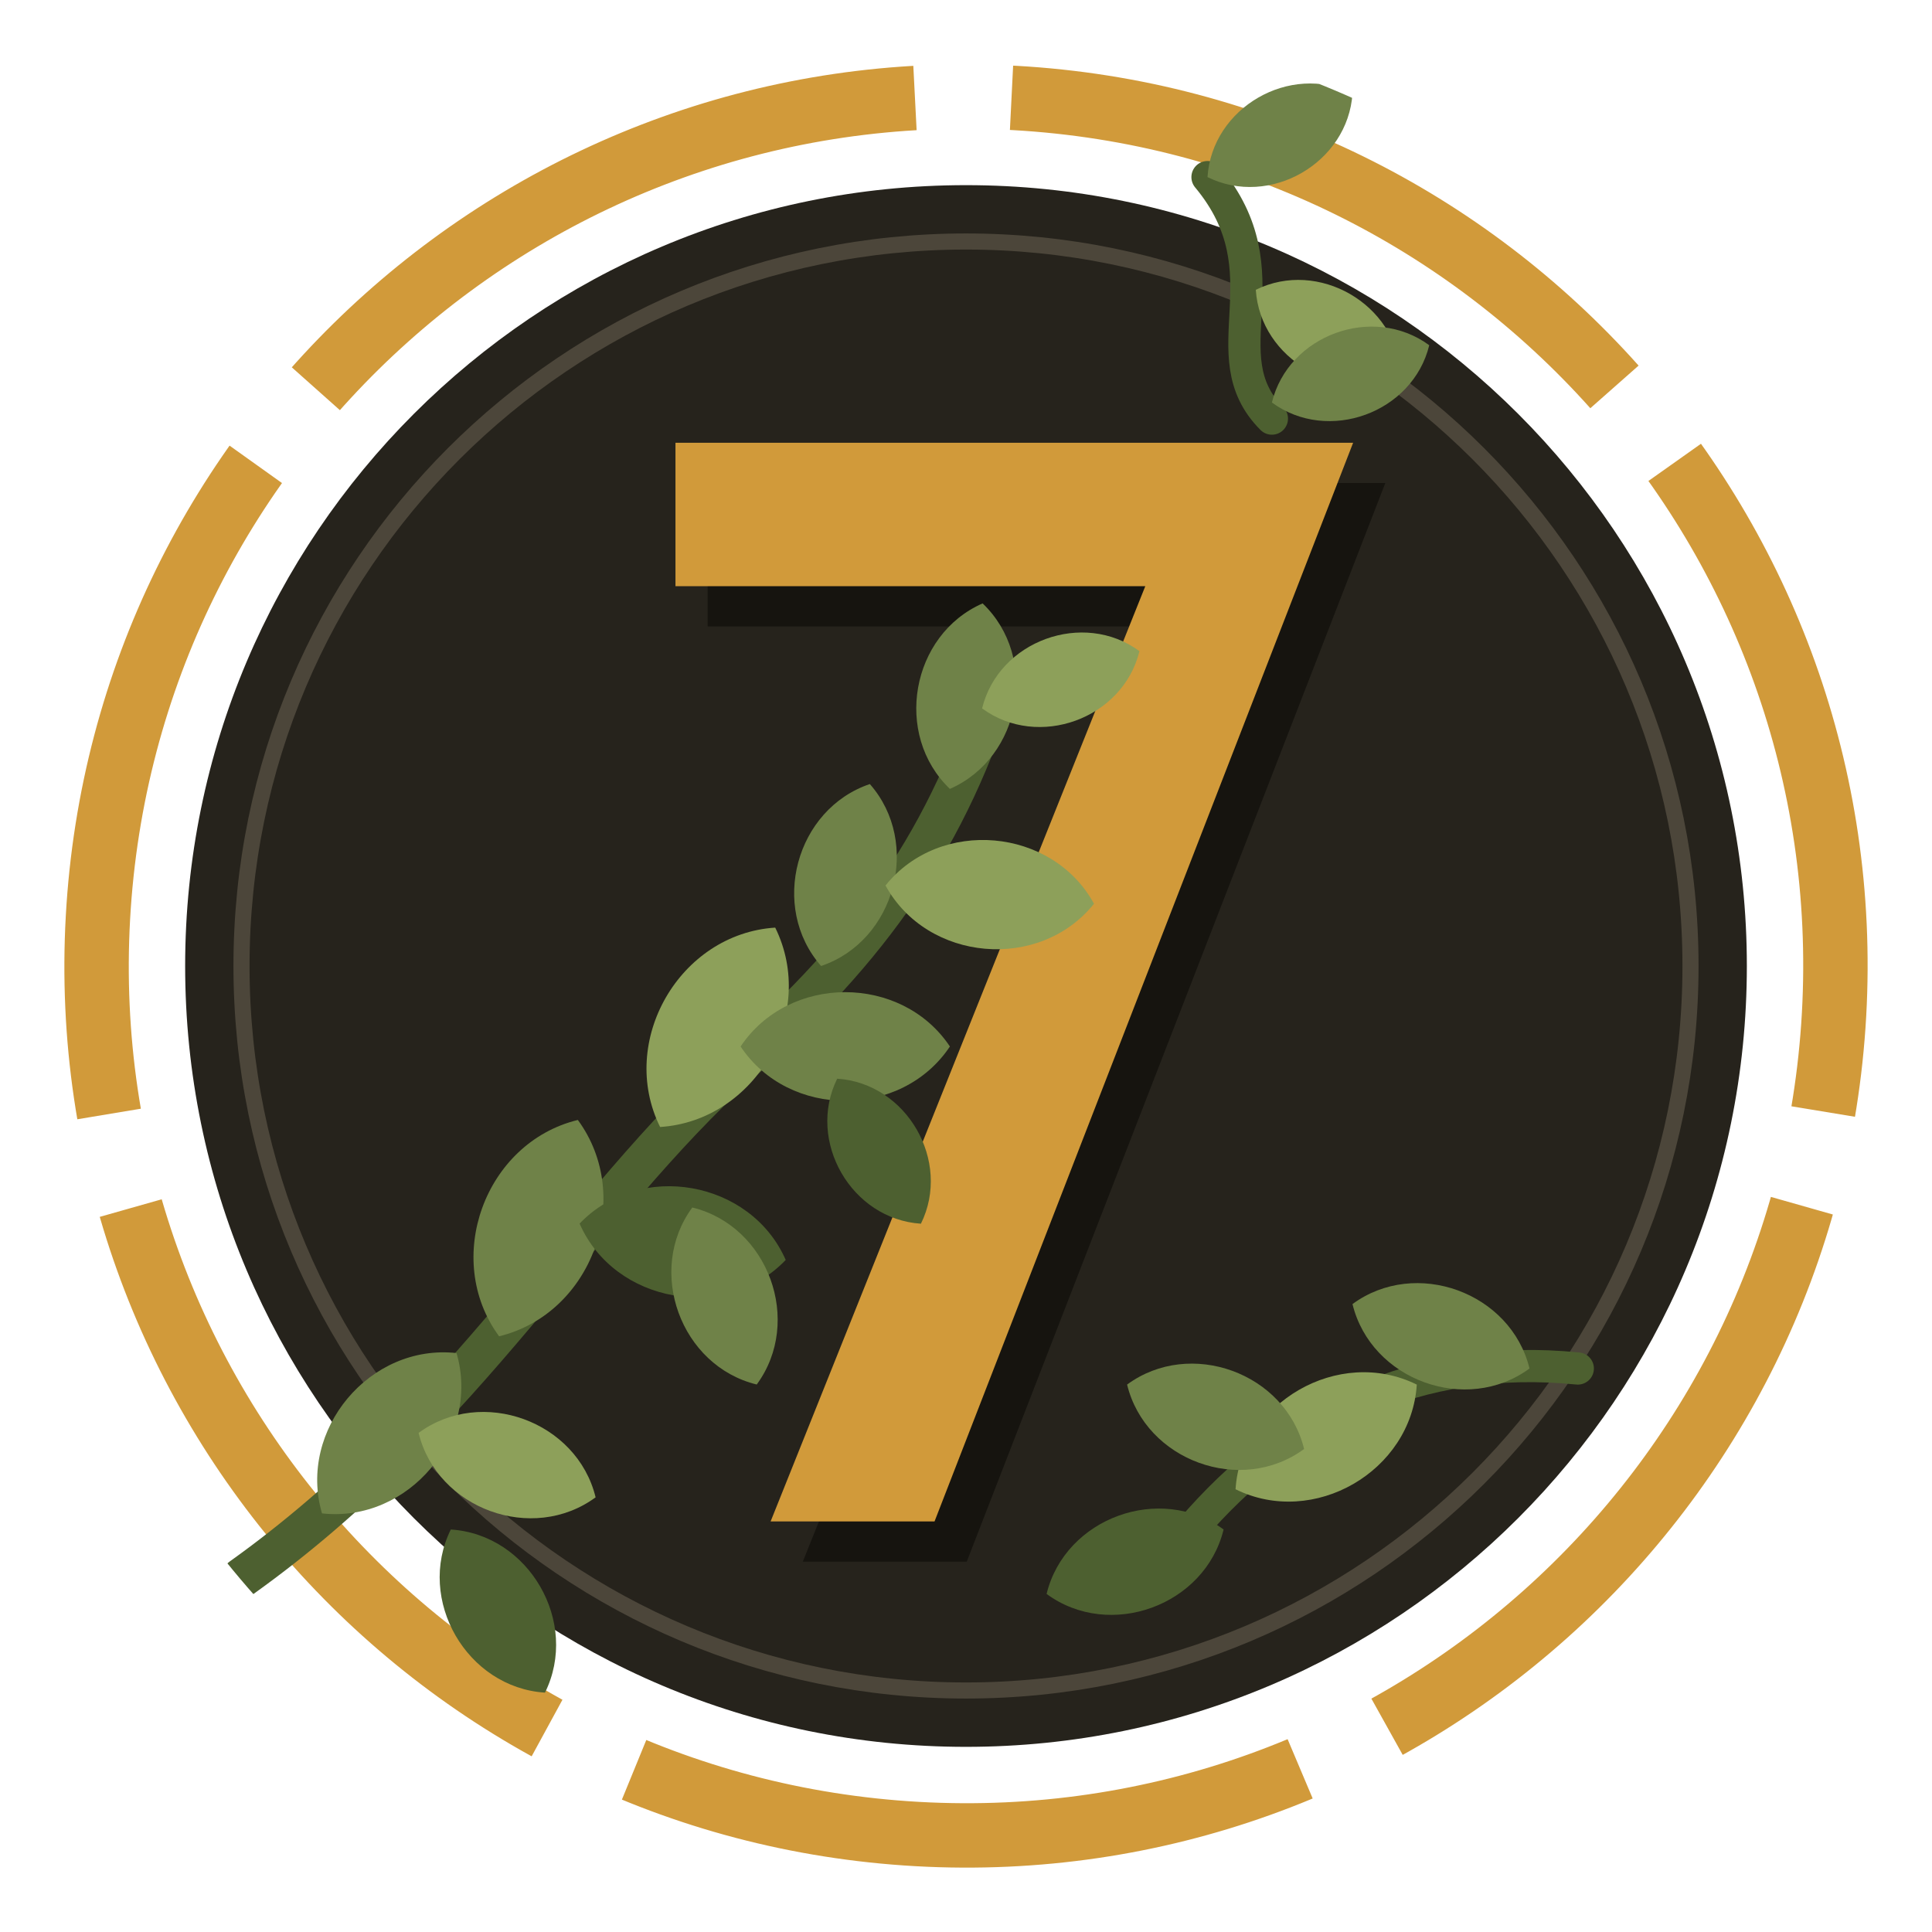
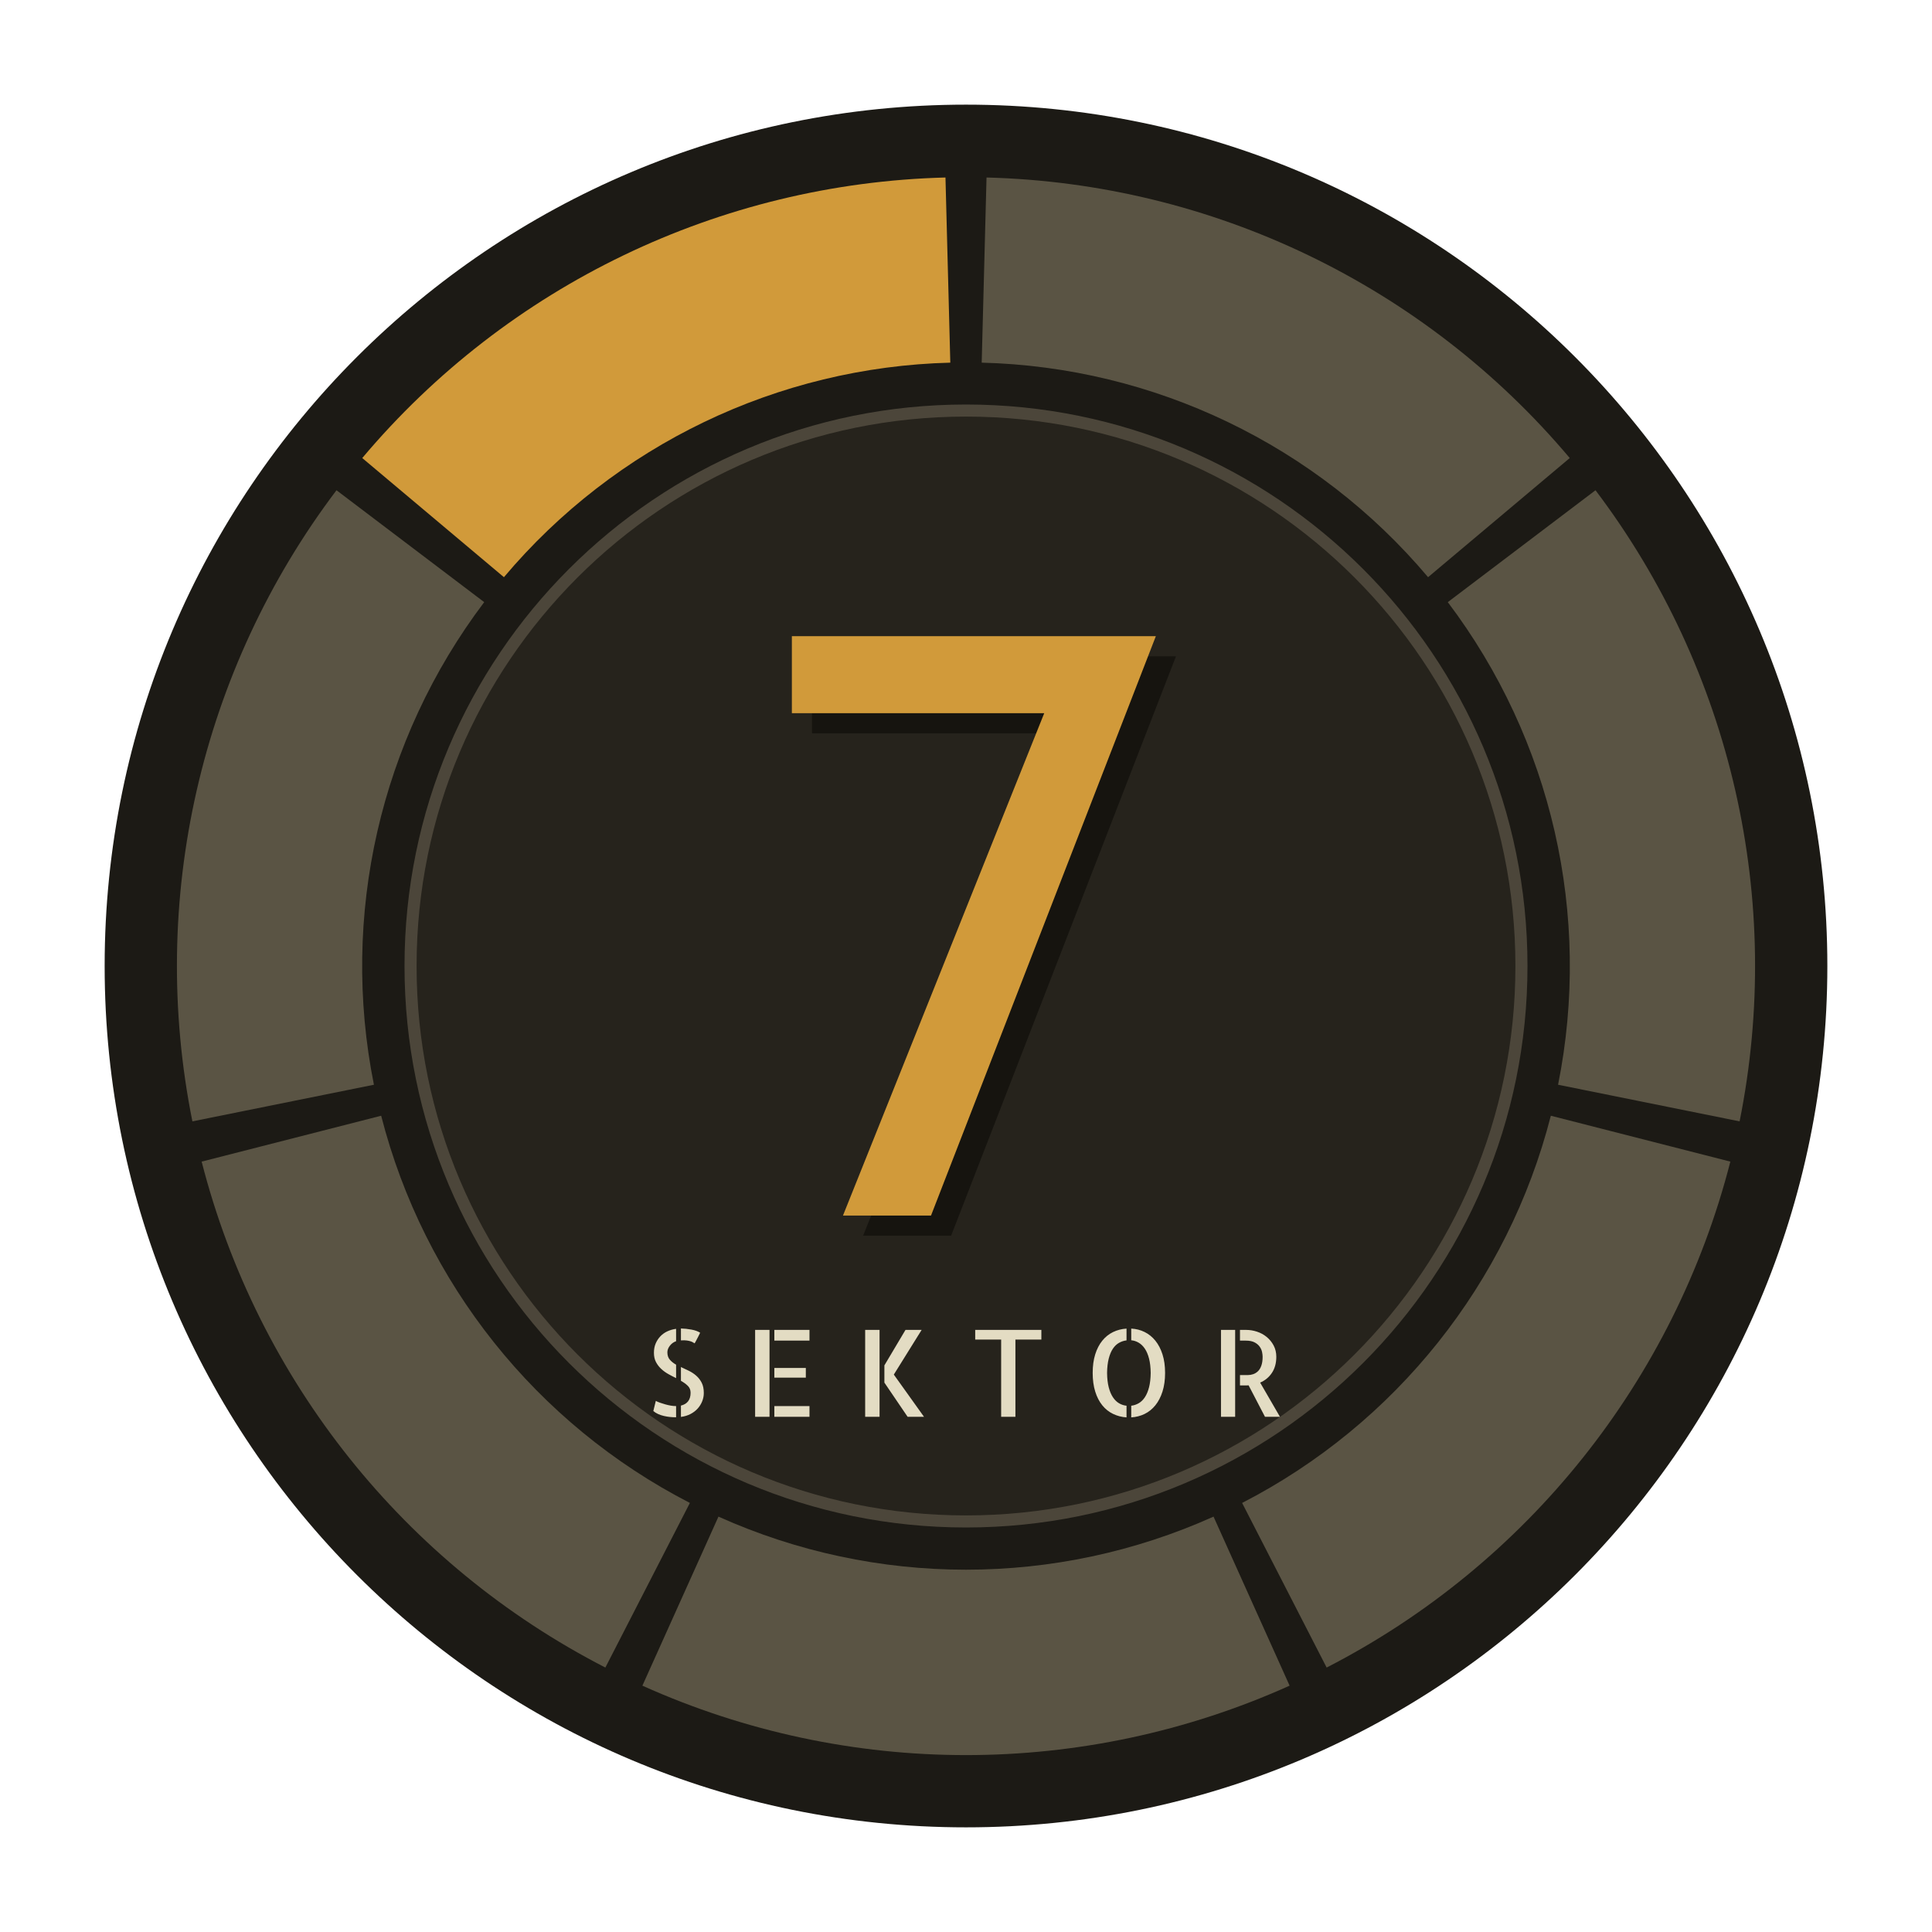
- <svg xmlns="http://www.w3.org/2000/svg" viewBox="0 0 240 240" width="240" height="240">
-   <circle cx="120" cy="120" r="108" fill="none" stroke="#d19a3a" stroke-width="8" stroke-dasharray="84.9 12" transform="rotate(-86.8 120 120)" />
-   <circle cx="120" cy="120" r="97" fill="#26231c" />
-   <circle cx="120" cy="120" r="90" fill="none" stroke="#4c463a" stroke-width="2" />
-   <path d="M95.727 189.0 142.273 72.818H83.909V55.0H168.091L116.091 189.0Z" transform="translate(4 5)" fill="#0f0e0a" opacity="0.7" />
-   <path d="M95.727 189.0 142.273 72.818H83.909V55.0H168.091L116.091 189.0Z" fill="#d19a3a" />
-   <clipPath id="cp">
-     <circle cx="120" cy="120" r="118" />
-   </clipPath>
-   <g clip-path="url(#cp)">
-     <path d="M30,196 C58,176 72,150 92,132 C108,118 118,104 124,84" fill="none" stroke="#4d6030" stroke-width="5" stroke-linecap="round" />
-     <path d="M196,170 C176,168 160,176 148,190" fill="none" stroke="#4d6030" stroke-width="4" stroke-linecap="round" />
-     <path transform="translate(40.0 188.0) rotate(-50) scale(1.0)" d="M0,0 C6,-9 20,-9 26,0 C20,9 6,9 0,0 Z" fill="#6f8248" />
-     <path transform="translate(52.0 178.0) rotate(20) scale(0.9)" d="M0,0 C6,-9 20,-9 26,0 C20,9 6,9 0,0 Z" fill="#8da05a" />
-     <path transform="translate(62.0 166.0) rotate(-70) scale(1.1)" d="M0,0 C6,-9 20,-9 26,0 C20,9 6,9 0,0 Z" fill="#6f8248" />
-     <path transform="translate(72.0 152.0) rotate(10) scale(1.0)" d="M0,0 C6,-9 20,-9 26,0 C20,9 6,9 0,0 Z" fill="#4d6030" />
-     <path transform="translate(82.0 140.0) rotate(-60) scale(1.1)" d="M0,0 C6,-9 20,-9 26,0 C20,9 6,9 0,0 Z" fill="#8da05a" />
-     <path transform="translate(92.0 130.0) rotate(0) scale(1.0)" d="M0,0 C6,-9 20,-9 26,0 C20,9 6,9 0,0 Z" fill="#6f8248" />
-     <path transform="translate(102.0 120.0) rotate(-75) scale(0.9)" d="M0,0 C6,-9 20,-9 26,0 C20,9 6,9 0,0 Z" fill="#6f8248" />
-     <path transform="translate(110.0 110.0) rotate(5) scale(1.0)" d="M0,0 C6,-9 20,-9 26,0 C20,9 6,9 0,0 Z" fill="#8da05a" />
-     <path transform="translate(118.0 98.0) rotate(-80) scale(0.9)" d="M0,0 C6,-9 20,-9 26,0 C20,9 6,9 0,0 Z" fill="#6f8248" />
-     <path transform="translate(122.0 88.0) rotate(-20) scale(0.8)" d="M0,0 C6,-9 20,-9 26,0 C20,9 6,9 0,0 Z" fill="#8da05a" />
-     <path transform="translate(56.0 190.0) rotate(60) scale(0.9)" d="M0,0 C6,-9 20,-9 26,0 C20,9 6,9 0,0 Z" fill="#4d6030" />
-     <path transform="translate(86.0 150.0) rotate(70) scale(0.9)" d="M0,0 C6,-9 20,-9 26,0 C20,9 6,9 0,0 Z" fill="#6f8248" />
-     <path transform="translate(104.0 134.0) rotate(60) scale(0.8)" d="M0,0 C6,-9 20,-9 26,0 C20,9 6,9 0,0 Z" fill="#4d6030" />
-     <path transform="translate(190.0 170.0) rotate(200) scale(0.9)" d="M0,0 C6,-9 20,-9 26,0 C20,9 6,9 0,0 Z" fill="#6f8248" />
-     <path transform="translate(176.0 172.0) rotate(150) scale(1.0)" d="M0,0 C6,-9 20,-9 26,0 C20,9 6,9 0,0 Z" fill="#8da05a" />
-     <path transform="translate(162.0 180.0) rotate(200) scale(0.9)" d="M0,0 C6,-9 20,-9 26,0 C20,9 6,9 0,0 Z" fill="#6f8248" />
-     <path transform="translate(152.0 190.0) rotate(160) scale(0.9)" d="M0,0 C6,-9 20,-9 26,0 C20,9 6,9 0,0 Z" fill="#4d6030" />
-     <path d="M150,22 C160,34 150,44 158,52" fill="none" stroke="#4d6030" stroke-width="4" stroke-linecap="round" />
-     <path transform="translate(150.0 22.0) rotate(-30) scale(0.8)" d="M0,0 C6,-9 20,-9 26,0 C20,9 6,9 0,0 Z" fill="#6f8248" />
-     <path transform="translate(156.0 36.0) rotate(30) scale(0.8)" d="M0,0 C6,-9 20,-9 26,0 C20,9 6,9 0,0 Z" fill="#8da05a" />
-     <path transform="translate(158.0 50.0) rotate(-20) scale(0.8)" d="M0,0 C6,-9 20,-9 26,0 C20,9 6,9 0,0 Z" fill="#6f8248" />
+ <svg xmlns="http://www.w3.org/2000/svg" viewBox="0 0 480 480" width="480" height="480">
+   <circle cx="240" cy="240" r="214" fill="#1c1a15" />
+   <path d="M245.1 44.1 A196 196 0 0 1 390.0 113.8 L354.8 143.4 A150 150 0 0 0 243.9 90.1Z" fill="#5a5444" />
+   <path d="M396.4 121.8 A196 196 0 0 1 432.2 278.6 L387.1 269.5 A150 150 0 0 0 359.7 149.6Z" fill="#5a5444" />
+   <path d="M429.9 288.6 A196 196 0 0 1 329.6 414.3 L308.6 373.4 A150 150 0 0 0 385.3 277.2Z" fill="#5a5444" />
+   <path d="M320.4 418.8 A196 196 0 0 1 159.6 418.8 L178.5 376.8 A150 150 0 0 0 301.5 376.8Z" fill="#5a5444" />
+   <path d="M150.4 414.3 A196 196 0 0 1 50.1 288.6 L94.7 277.2 A150 150 0 0 0 171.4 373.4Z" fill="#5a5444" />
+   <path d="M47.8 278.6 A196 196 0 0 1 83.6 121.8 L120.3 149.6 A150 150 0 0 0 92.9 269.5Z" fill="#5a5444" />
+   <path d="M90.0 113.8 A196 196 0 0 1 234.9 44.1 L236.1 90.1 A150 150 0 0 0 125.2 143.4Z" fill="#d19a3a" />
+   <circle cx="240" cy="240" r="138" fill="#26231c" stroke="#4c463a" stroke-width="3" />
+   <g opacity="0.7">
+     <path d="M214.434 307.0 264.434 182.195H201.738V163.055H292.168L236.309 307.0Z" fill="#0f0e0a" />
  </g>
+   <path d="M209.434 302.0 259.434 177.195H196.738V158.055H287.168L231.309 302.0Z" fill="#d19a3a" />
+   <path d="M172.573 333.748Q172.427 333.689 172.222 333.543Q172.017 333.396 171.636 333.265Q171.255 333.133 170.669 333.045Q170.083 332.957 169.175 333.016V330.057Q170.464 330.086 171.797 330.335Q173.13 330.584 173.95 331.111Q173.774 331.492 173.54 331.946Q173.306 332.4 173.101 332.796Q172.896 333.191 172.749 333.455Q172.603 333.719 172.573 333.748ZM162.466 336.092Q162.466 334.803 162.905 333.777Q163.345 332.752 164.092 331.976Q164.839 331.199 165.85 330.745Q166.86 330.291 167.974 330.145V333.221Q167.036 333.543 166.421 334.349Q165.806 335.154 165.806 335.975Q165.806 337.117 166.421 337.82Q167.036 338.523 167.974 339.051V342.391Q167.007 341.922 166.04 341.38Q165.073 340.838 164.282 340.105Q163.491 339.373 162.979 338.406Q162.466 337.439 162.466 336.092ZM162.935 348.045Q163.345 348.279 163.975 348.499Q164.604 348.719 165.278 348.909Q165.952 349.1 166.626 349.217Q167.3 349.334 167.886 349.334H167.974V352.117H167.915Q167.212 352.117 166.465 352.044Q165.718 351.971 164.956 351.795Q164.194 351.619 163.506 351.312Q162.817 351.004 162.319 350.564ZM169.175 339.637Q170.142 340.076 171.152 340.574Q172.163 341.072 172.983 341.79Q173.804 342.508 174.331 343.533Q174.858 344.559 174.858 346.082Q174.858 347.137 174.463 348.133Q174.067 349.129 173.35 349.935Q172.632 350.74 171.577 351.297Q170.522 351.854 169.175 352.029V349.217Q171.577 348.631 171.577 346.023Q171.577 344.998 170.903 344.324Q170.229 343.65 169.175 343.064ZM187.608 330.408H191.183V352.0H187.608ZM200.206 342.273H192.384V339.871H200.206ZM192.384 349.334H201.114V352.0H192.384ZM201.114 330.408V333.074H192.384V330.408ZM214.948 352.0V330.408H218.522V352.0ZM222.067 341.512 229.567 352.0H225.495L219.724 343.504V339.227L224.968 330.408H228.981ZM258.724 330.408V332.811H252.278V352.0H248.733V332.811H242.288V330.408ZM271.474 341.102Q271.474 338.494 272.104 336.487Q272.733 334.48 273.861 333.089Q274.989 331.697 276.527 330.95Q278.065 330.203 279.882 330.086V333.016Q278.886 333.133 278.007 333.631Q277.128 334.129 276.483 335.096Q275.839 336.062 275.458 337.557Q275.077 339.051 275.048 341.102Q275.077 343.182 275.458 344.661Q275.839 346.141 276.498 347.137Q277.157 348.133 278.036 348.646Q278.915 349.158 279.882 349.246V352.146Q278.095 352.029 276.542 351.282Q274.989 350.535 273.861 349.144Q272.733 347.752 272.104 345.73Q271.474 343.709 271.474 341.102ZM281.054 330.086Q282.841 330.174 284.379 330.936Q285.917 331.697 287.045 333.089Q288.173 334.48 288.817 336.487Q289.462 338.494 289.462 341.102Q289.462 343.709 288.817 345.73Q288.173 347.752 287.045 349.144Q285.917 350.535 284.394 351.282Q282.87 352.029 281.054 352.146V349.246Q282.05 349.129 282.929 348.616Q283.808 348.104 284.452 347.122Q285.097 346.141 285.478 344.661Q285.858 343.182 285.888 341.102Q285.858 339.021 285.478 337.542Q285.097 336.062 284.438 335.081Q283.778 334.1 282.899 333.587Q282.021 333.074 281.054 332.986ZM303.354 330.408H306.87V352.0H303.354ZM318.003 352.0H314.282L310.21 344.178Q310.122 344.178 310.02 344.192Q309.917 344.207 309.712 344.207Q309.507 344.207 309.111 344.207Q308.716 344.207 308.071 344.207V341.629H310.063Q310.708 341.629 311.353 341.409Q311.997 341.189 312.524 340.691Q313.052 340.193 313.374 339.3Q313.696 338.406 313.696 337.088Q313.696 336.561 313.55 335.872Q313.403 335.184 312.949 334.554Q312.495 333.924 311.675 333.499Q310.854 333.074 309.507 333.074H308.071V330.408H309.565Q310.942 330.408 312.29 330.848Q313.638 331.287 314.707 332.166Q315.776 333.045 316.436 334.29Q317.095 335.535 317.095 337.088Q317.095 339.432 316.011 341.072Q314.927 342.713 313.081 343.504Z" fill="#e3dcc3" />
</svg>
